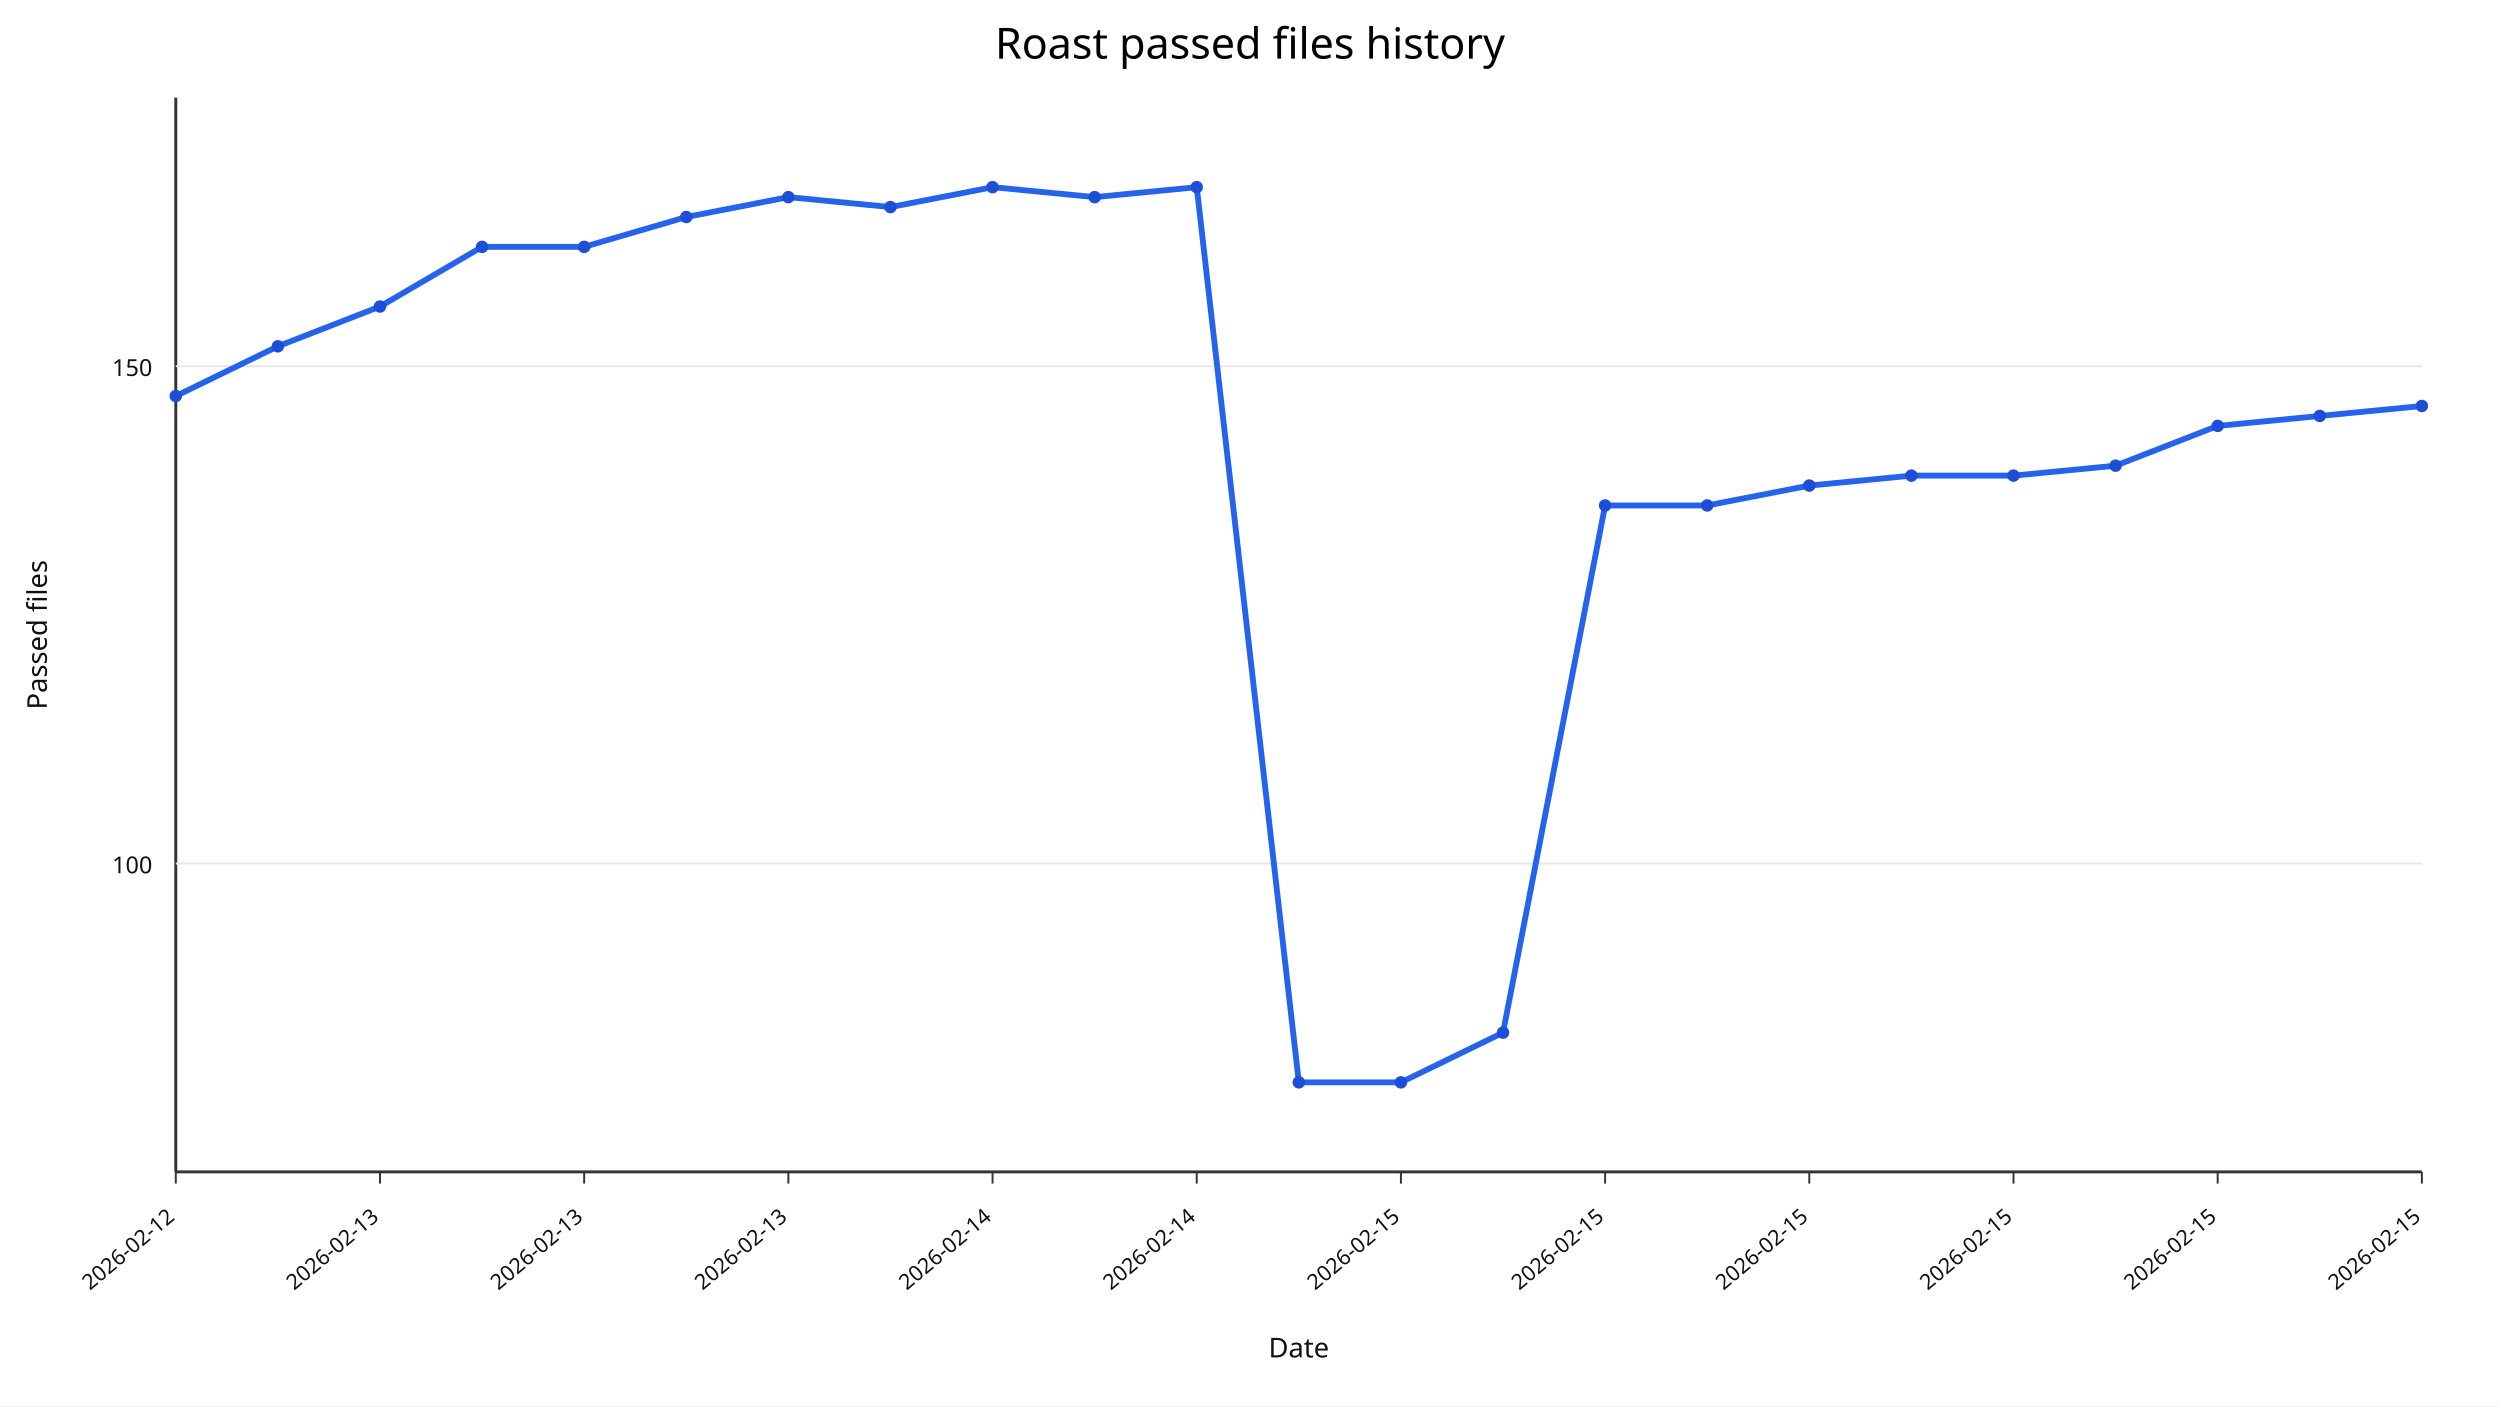
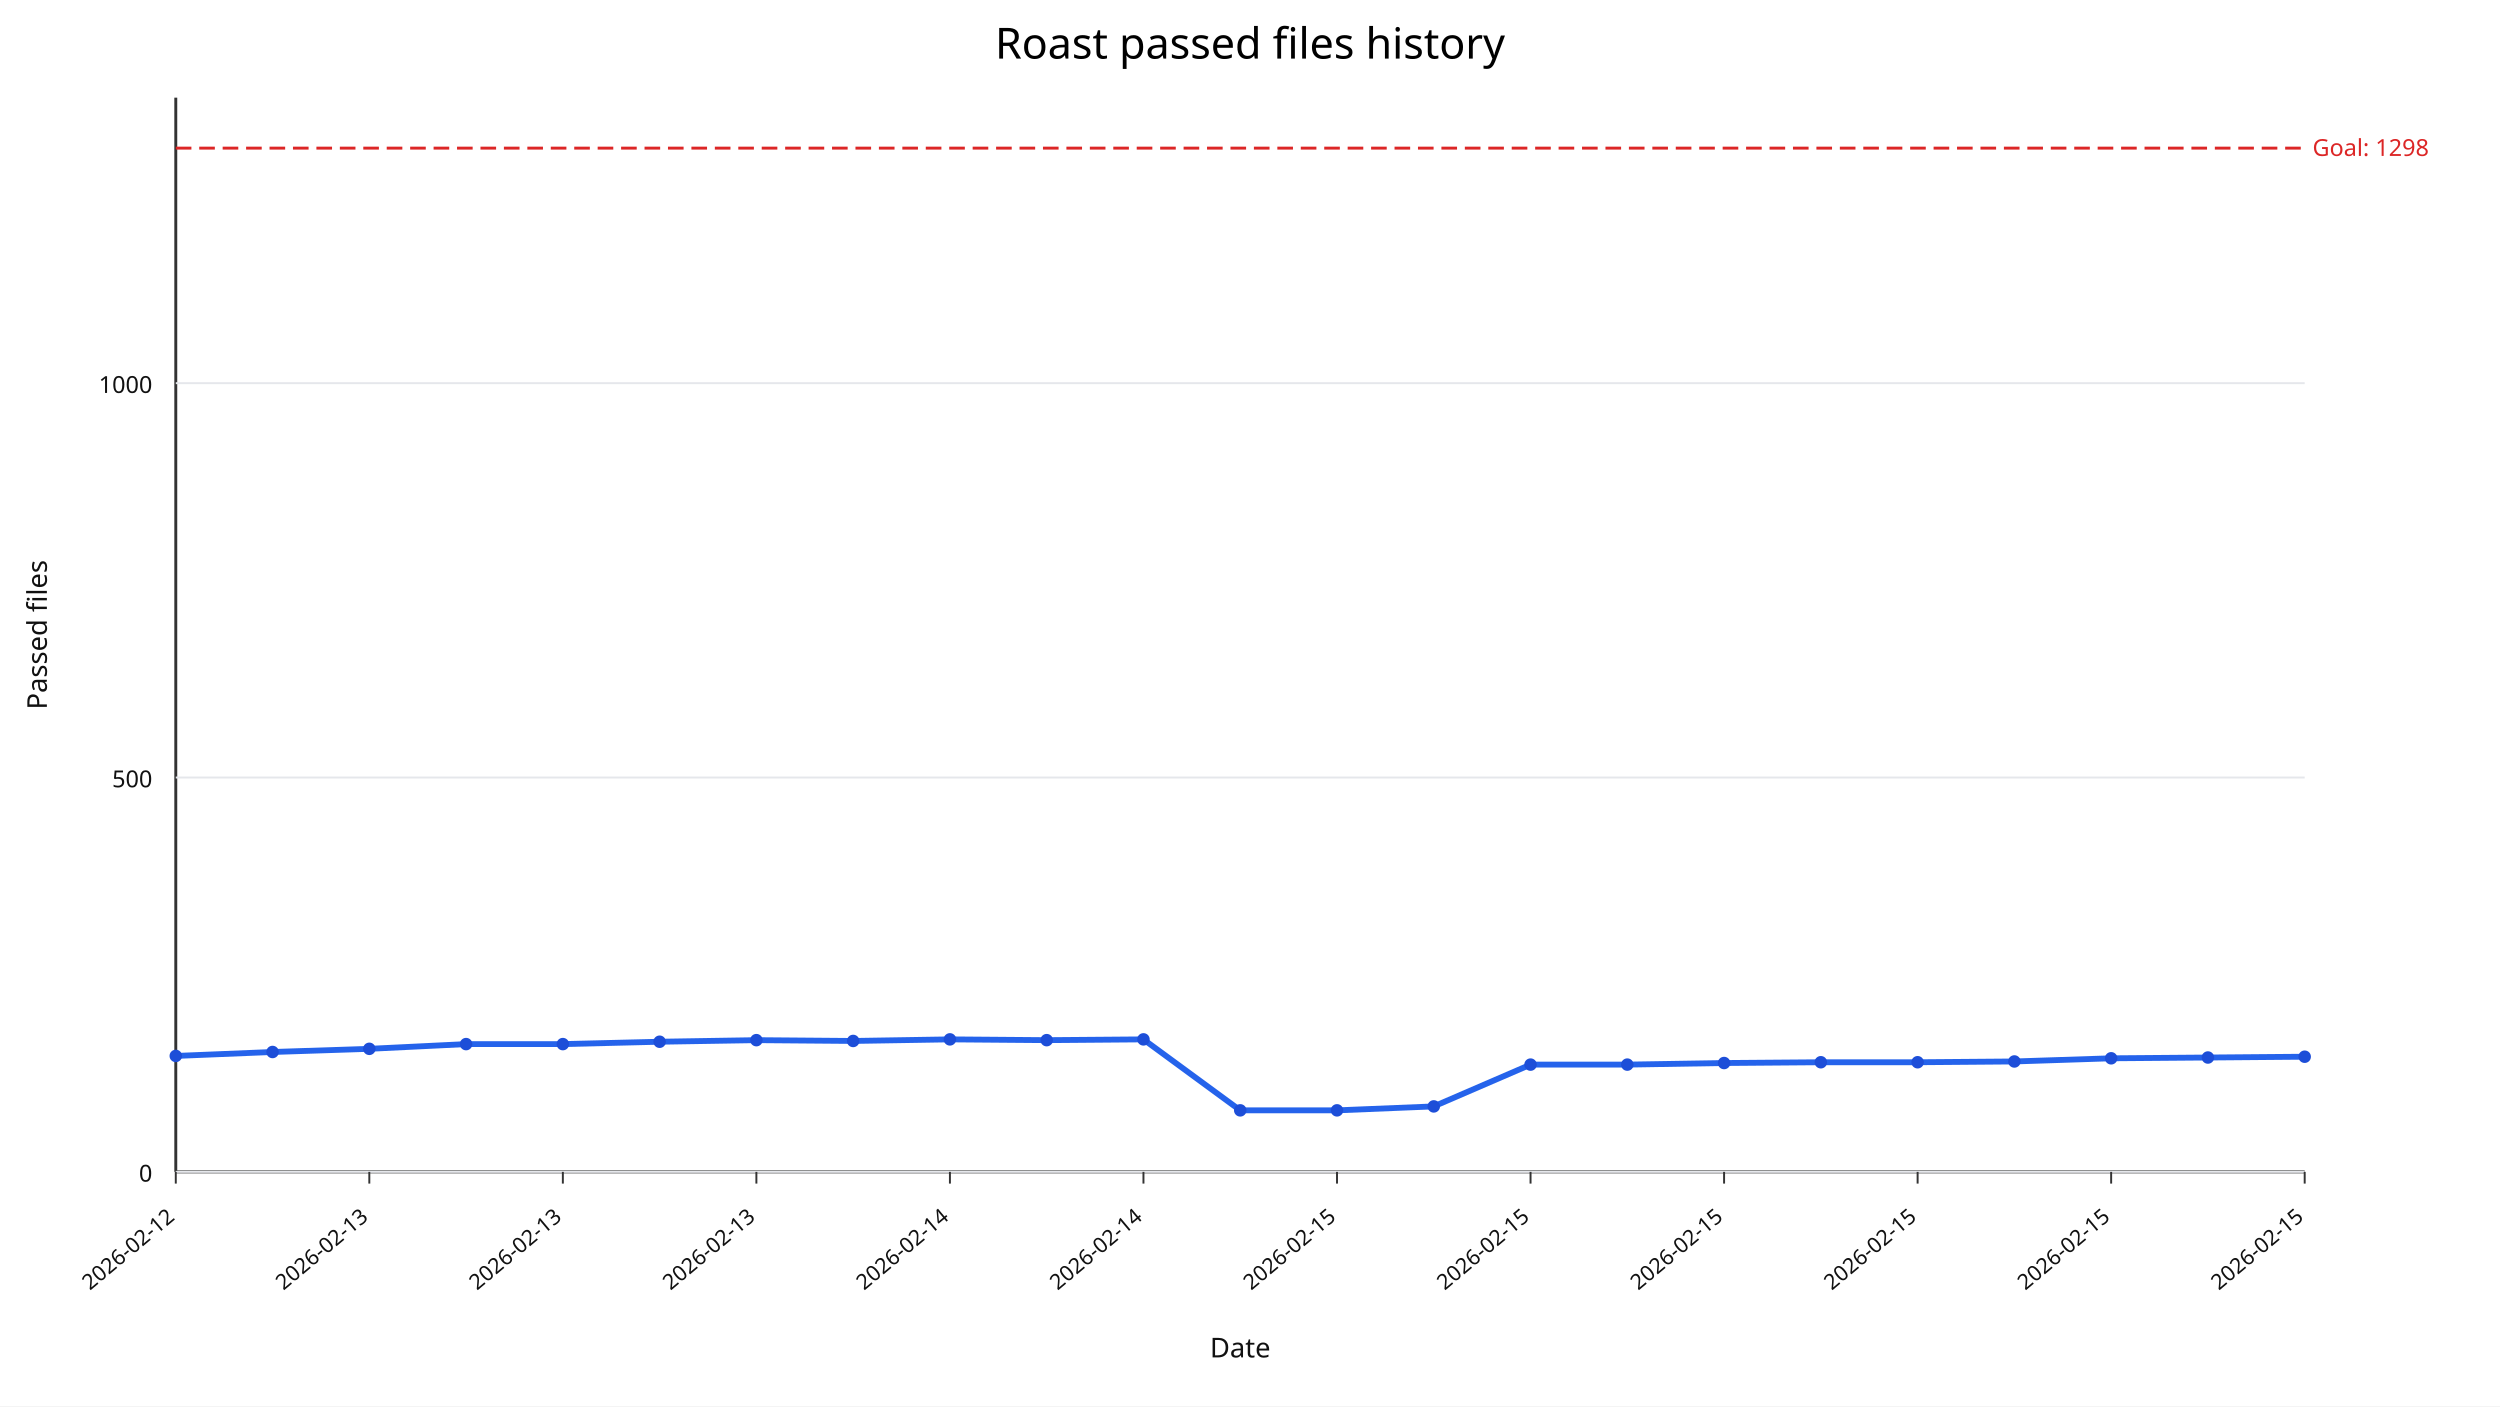
<svg xmlns="http://www.w3.org/2000/svg" width="1280" height="720" viewBox="0 0 1280 720">
  <rect width="100%" height="100%" fill="#ffffff" />
  <text x="640" y="30" text-anchor="middle" font-size="22" font-family="sans-serif">Roast passed files history</text>
-   <line x1="90" y1="600" x2="1240" y2="600" stroke="#333" stroke-width="1.5" />
+   <line x1="90" y1="600" x2="1180" y2="600" stroke="#333" stroke-width="1.5" />
  <line x1="90" y1="50" x2="90" y2="600" stroke="#333" stroke-width="1.5" />
-   <line x1="90" y1="442.13" x2="1240" y2="442.13" stroke="#e5e7eb" stroke-width="1" />
-   <text x="78" y="447.13" text-anchor="end" font-size="12" fill="#111" font-family="sans-serif">100</text>
-   <line x1="90" y1="187.50" x2="1240" y2="187.50" stroke="#e5e7eb" stroke-width="1" />
-   <text x="78" y="192.50" text-anchor="end" font-size="12" fill="#111" font-family="sans-serif">150</text>
+   <line x1="90" y1="600.00" x2="1180" y2="600.00" stroke="#e5e7eb" stroke-width="1" />
+   <text x="78" y="605.00" text-anchor="end" font-size="12" fill="#111" font-family="sans-serif">0</text>
+   <line x1="90" y1="398.09" x2="1180" y2="398.09" stroke="#e5e7eb" stroke-width="1" />
+   <text x="78" y="403.09" text-anchor="end" font-size="12" fill="#111" font-family="sans-serif">500</text>
+   <line x1="90" y1="196.18" x2="1180" y2="196.18" stroke="#e5e7eb" stroke-width="1" />
+   <text x="78" y="201.18" text-anchor="end" font-size="12" fill="#111" font-family="sans-serif">1000</text>
  <line x1="90.00" y1="600" x2="90.00" y2="606" stroke="#333" stroke-width="1" />
  <text x="90.00" y="624" text-anchor="end" font-size="11" fill="#111" transform="rotate(-40 90.00,624)" font-family="sans-serif">2026-02-12</text>
-   <line x1="194.55" y1="600" x2="194.55" y2="606" stroke="#333" stroke-width="1" />
-   <text x="194.55" y="624" text-anchor="end" font-size="11" fill="#111" transform="rotate(-40 194.55,624)" font-family="sans-serif">2026-02-13</text>
-   <line x1="299.09" y1="600" x2="299.09" y2="606" stroke="#333" stroke-width="1" />
-   <text x="299.09" y="624" text-anchor="end" font-size="11" fill="#111" transform="rotate(-40 299.09,624)" font-family="sans-serif">2026-02-13</text>
-   <line x1="403.64" y1="600" x2="403.64" y2="606" stroke="#333" stroke-width="1" />
-   <text x="403.64" y="624" text-anchor="end" font-size="11" fill="#111" transform="rotate(-40 403.64,624)" font-family="sans-serif">2026-02-13</text>
-   <line x1="508.18" y1="600" x2="508.18" y2="606" stroke="#333" stroke-width="1" />
-   <text x="508.18" y="624" text-anchor="end" font-size="11" fill="#111" transform="rotate(-40 508.18,624)" font-family="sans-serif">2026-02-14</text>
-   <line x1="612.73" y1="600" x2="612.73" y2="606" stroke="#333" stroke-width="1" />
-   <text x="612.73" y="624" text-anchor="end" font-size="11" fill="#111" transform="rotate(-40 612.73,624)" font-family="sans-serif">2026-02-14</text>
-   <line x1="717.27" y1="600" x2="717.27" y2="606" stroke="#333" stroke-width="1" />
-   <text x="717.27" y="624" text-anchor="end" font-size="11" fill="#111" transform="rotate(-40 717.27,624)" font-family="sans-serif">2026-02-15</text>
-   <line x1="821.82" y1="600" x2="821.82" y2="606" stroke="#333" stroke-width="1" />
-   <text x="821.82" y="624" text-anchor="end" font-size="11" fill="#111" transform="rotate(-40 821.82,624)" font-family="sans-serif">2026-02-15</text>
-   <line x1="926.36" y1="600" x2="926.36" y2="606" stroke="#333" stroke-width="1" />
-   <text x="926.36" y="624" text-anchor="end" font-size="11" fill="#111" transform="rotate(-40 926.36,624)" font-family="sans-serif">2026-02-15</text>
-   <line x1="1030.91" y1="600" x2="1030.91" y2="606" stroke="#333" stroke-width="1" />
-   <text x="1030.91" y="624" text-anchor="end" font-size="11" fill="#111" transform="rotate(-40 1030.91,624)" font-family="sans-serif">2026-02-15</text>
-   <line x1="1135.45" y1="600" x2="1135.45" y2="606" stroke="#333" stroke-width="1" />
-   <text x="1135.45" y="624" text-anchor="end" font-size="11" fill="#111" transform="rotate(-40 1135.45,624)" font-family="sans-serif">2026-02-15</text>
-   <line x1="1240.00" y1="600" x2="1240.00" y2="606" stroke="#333" stroke-width="1" />
-   <text x="1240.00" y="624" text-anchor="end" font-size="11" fill="#111" transform="rotate(-40 1240.00,624)" font-family="sans-serif">2026-02-15</text>
-   <polyline fill="none" stroke="#2563eb" stroke-width="3" points="90.00,202.78 142.27,177.31 194.55,156.94 246.82,126.39 299.09,126.39 351.36,111.11 403.64,100.93 455.91,106.02 508.18,95.83 560.45,100.93 612.73,95.83 665.00,554.17 717.27,554.17 769.55,528.70 821.82,258.80 874.09,258.80 926.36,248.61 978.64,243.52 1030.91,243.52 1083.18,238.43 1135.45,218.06 1187.73,212.96 1240.00,207.87" />
-   <circle cx="90.00" cy="202.78" r="3.2" fill="#1d4ed8" />
-   <circle cx="142.27" cy="177.31" r="3.2" fill="#1d4ed8" />
-   <circle cx="194.55" cy="156.94" r="3.2" fill="#1d4ed8" />
-   <circle cx="246.82" cy="126.39" r="3.2" fill="#1d4ed8" />
-   <circle cx="299.09" cy="126.39" r="3.2" fill="#1d4ed8" />
-   <circle cx="351.36" cy="111.11" r="3.2" fill="#1d4ed8" />
-   <circle cx="403.64" cy="100.93" r="3.2" fill="#1d4ed8" />
-   <circle cx="455.91" cy="106.02" r="3.2" fill="#1d4ed8" />
-   <circle cx="508.18" cy="95.83" r="3.2" fill="#1d4ed8" />
-   <circle cx="560.45" cy="100.93" r="3.2" fill="#1d4ed8" />
-   <circle cx="612.73" cy="95.83" r="3.2" fill="#1d4ed8" />
-   <circle cx="665.00" cy="554.17" r="3.2" fill="#1d4ed8" />
-   <circle cx="717.27" cy="554.17" r="3.2" fill="#1d4ed8" />
-   <circle cx="769.55" cy="528.70" r="3.2" fill="#1d4ed8" />
-   <circle cx="821.82" cy="258.80" r="3.2" fill="#1d4ed8" />
-   <circle cx="874.09" cy="258.80" r="3.2" fill="#1d4ed8" />
-   <circle cx="926.36" cy="248.61" r="3.2" fill="#1d4ed8" />
-   <circle cx="978.64" cy="243.52" r="3.2" fill="#1d4ed8" />
-   <circle cx="1030.91" cy="243.52" r="3.2" fill="#1d4ed8" />
-   <circle cx="1083.18" cy="238.43" r="3.2" fill="#1d4ed8" />
-   <circle cx="1135.45" cy="218.06" r="3.2" fill="#1d4ed8" />
-   <circle cx="1187.73" cy="212.96" r="3.2" fill="#1d4ed8" />
-   <circle cx="1240.00" cy="207.87" r="3.2" fill="#1d4ed8" />
-   <text x="665" y="695" text-anchor="middle" font-size="14" fill="#111" font-family="sans-serif">Date</text>
+   <line x1="189.09" y1="600" x2="189.09" y2="606" stroke="#333" stroke-width="1" />
+   <text x="189.09" y="624" text-anchor="end" font-size="11" fill="#111" transform="rotate(-40 189.09,624)" font-family="sans-serif">2026-02-13</text>
+   <line x1="288.18" y1="600" x2="288.18" y2="606" stroke="#333" stroke-width="1" />
+   <text x="288.18" y="624" text-anchor="end" font-size="11" fill="#111" transform="rotate(-40 288.18,624)" font-family="sans-serif">2026-02-13</text>
+   <line x1="387.27" y1="600" x2="387.27" y2="606" stroke="#333" stroke-width="1" />
+   <text x="387.27" y="624" text-anchor="end" font-size="11" fill="#111" transform="rotate(-40 387.27,624)" font-family="sans-serif">2026-02-13</text>
+   <line x1="486.36" y1="600" x2="486.36" y2="606" stroke="#333" stroke-width="1" />
+   <text x="486.36" y="624" text-anchor="end" font-size="11" fill="#111" transform="rotate(-40 486.36,624)" font-family="sans-serif">2026-02-14</text>
+   <line x1="585.45" y1="600" x2="585.45" y2="606" stroke="#333" stroke-width="1" />
+   <text x="585.45" y="624" text-anchor="end" font-size="11" fill="#111" transform="rotate(-40 585.45,624)" font-family="sans-serif">2026-02-14</text>
+   <line x1="684.55" y1="600" x2="684.55" y2="606" stroke="#333" stroke-width="1" />
+   <text x="684.55" y="624" text-anchor="end" font-size="11" fill="#111" transform="rotate(-40 684.55,624)" font-family="sans-serif">2026-02-15</text>
+   <line x1="783.64" y1="600" x2="783.64" y2="606" stroke="#333" stroke-width="1" />
+   <text x="783.64" y="624" text-anchor="end" font-size="11" fill="#111" transform="rotate(-40 783.64,624)" font-family="sans-serif">2026-02-15</text>
+   <line x1="882.73" y1="600" x2="882.73" y2="606" stroke="#333" stroke-width="1" />
+   <text x="882.73" y="624" text-anchor="end" font-size="11" fill="#111" transform="rotate(-40 882.73,624)" font-family="sans-serif">2026-02-15</text>
+   <line x1="981.82" y1="600" x2="981.82" y2="606" stroke="#333" stroke-width="1" />
+   <text x="981.82" y="624" text-anchor="end" font-size="11" fill="#111" transform="rotate(-40 981.82,624)" font-family="sans-serif">2026-02-15</text>
+   <line x1="1080.91" y1="600" x2="1080.91" y2="606" stroke="#333" stroke-width="1" />
+   <text x="1080.91" y="624" text-anchor="end" font-size="11" fill="#111" transform="rotate(-40 1080.91,624)" font-family="sans-serif">2026-02-15</text>
+   <line x1="1180.00" y1="600" x2="1180.00" y2="606" stroke="#333" stroke-width="1" />
+   <text x="1180.00" y="624" text-anchor="end" font-size="11" fill="#111" transform="rotate(-40 1180.00,624)" font-family="sans-serif">2026-02-15</text>
+   <line x1="90" y1="75.84" x2="1180" y2="75.84" stroke="#dc2626" stroke-width="1.5" stroke-dasharray="8,4" />
+   <text x="1184" y="79.84" font-size="12" fill="#dc2626" font-family="sans-serif">Goal: 1298</text>
+   <polyline fill="none" stroke="#2563eb" stroke-width="3" points="90.00,540.64 139.55,538.62 189.09,537.00 238.64,534.58 288.18,534.58 337.73,533.37 387.27,532.56 436.82,532.97 486.36,532.16 535.91,532.56 585.45,532.16 635.00,568.50 684.55,568.50 734.09,566.48 783.64,545.08 833.18,545.08 882.73,544.27 932.27,543.87 981.82,543.87 1031.36,543.47 1080.91,541.85 1130.45,541.45 1180.00,541.04" />
+   <circle cx="90.00" cy="540.64" r="3.2" fill="#1d4ed8" />
+   <circle cx="139.55" cy="538.62" r="3.2" fill="#1d4ed8" />
+   <circle cx="189.09" cy="537.00" r="3.2" fill="#1d4ed8" />
+   <circle cx="238.64" cy="534.58" r="3.2" fill="#1d4ed8" />
+   <circle cx="288.18" cy="534.58" r="3.2" fill="#1d4ed8" />
+   <circle cx="337.73" cy="533.37" r="3.2" fill="#1d4ed8" />
+   <circle cx="387.27" cy="532.56" r="3.2" fill="#1d4ed8" />
+   <circle cx="436.82" cy="532.97" r="3.2" fill="#1d4ed8" />
+   <circle cx="486.36" cy="532.16" r="3.2" fill="#1d4ed8" />
+   <circle cx="535.91" cy="532.56" r="3.2" fill="#1d4ed8" />
+   <circle cx="585.45" cy="532.16" r="3.2" fill="#1d4ed8" />
+   <circle cx="635.00" cy="568.50" r="3.2" fill="#1d4ed8" />
+   <circle cx="684.55" cy="568.50" r="3.2" fill="#1d4ed8" />
+   <circle cx="734.09" cy="566.48" r="3.2" fill="#1d4ed8" />
+   <circle cx="783.64" cy="545.08" r="3.2" fill="#1d4ed8" />
+   <circle cx="833.18" cy="545.08" r="3.2" fill="#1d4ed8" />
+   <circle cx="882.73" cy="544.27" r="3.2" fill="#1d4ed8" />
+   <circle cx="932.27" cy="543.87" r="3.2" fill="#1d4ed8" />
+   <circle cx="981.82" cy="543.87" r="3.2" fill="#1d4ed8" />
+   <circle cx="1031.36" cy="543.47" r="3.2" fill="#1d4ed8" />
+   <circle cx="1080.91" cy="541.85" r="3.2" fill="#1d4ed8" />
+   <circle cx="1130.45" cy="541.45" r="3.2" fill="#1d4ed8" />
+   <circle cx="1180.00" cy="541.04" r="3.2" fill="#1d4ed8" />
+   <text x="635" y="695" text-anchor="middle" font-size="14" fill="#111" font-family="sans-serif">Date</text>
  <text x="24" y="325" text-anchor="middle" font-size="14" fill="#111" transform="rotate(-90 24,325)" font-family="sans-serif">Passed files</text>
</svg>
